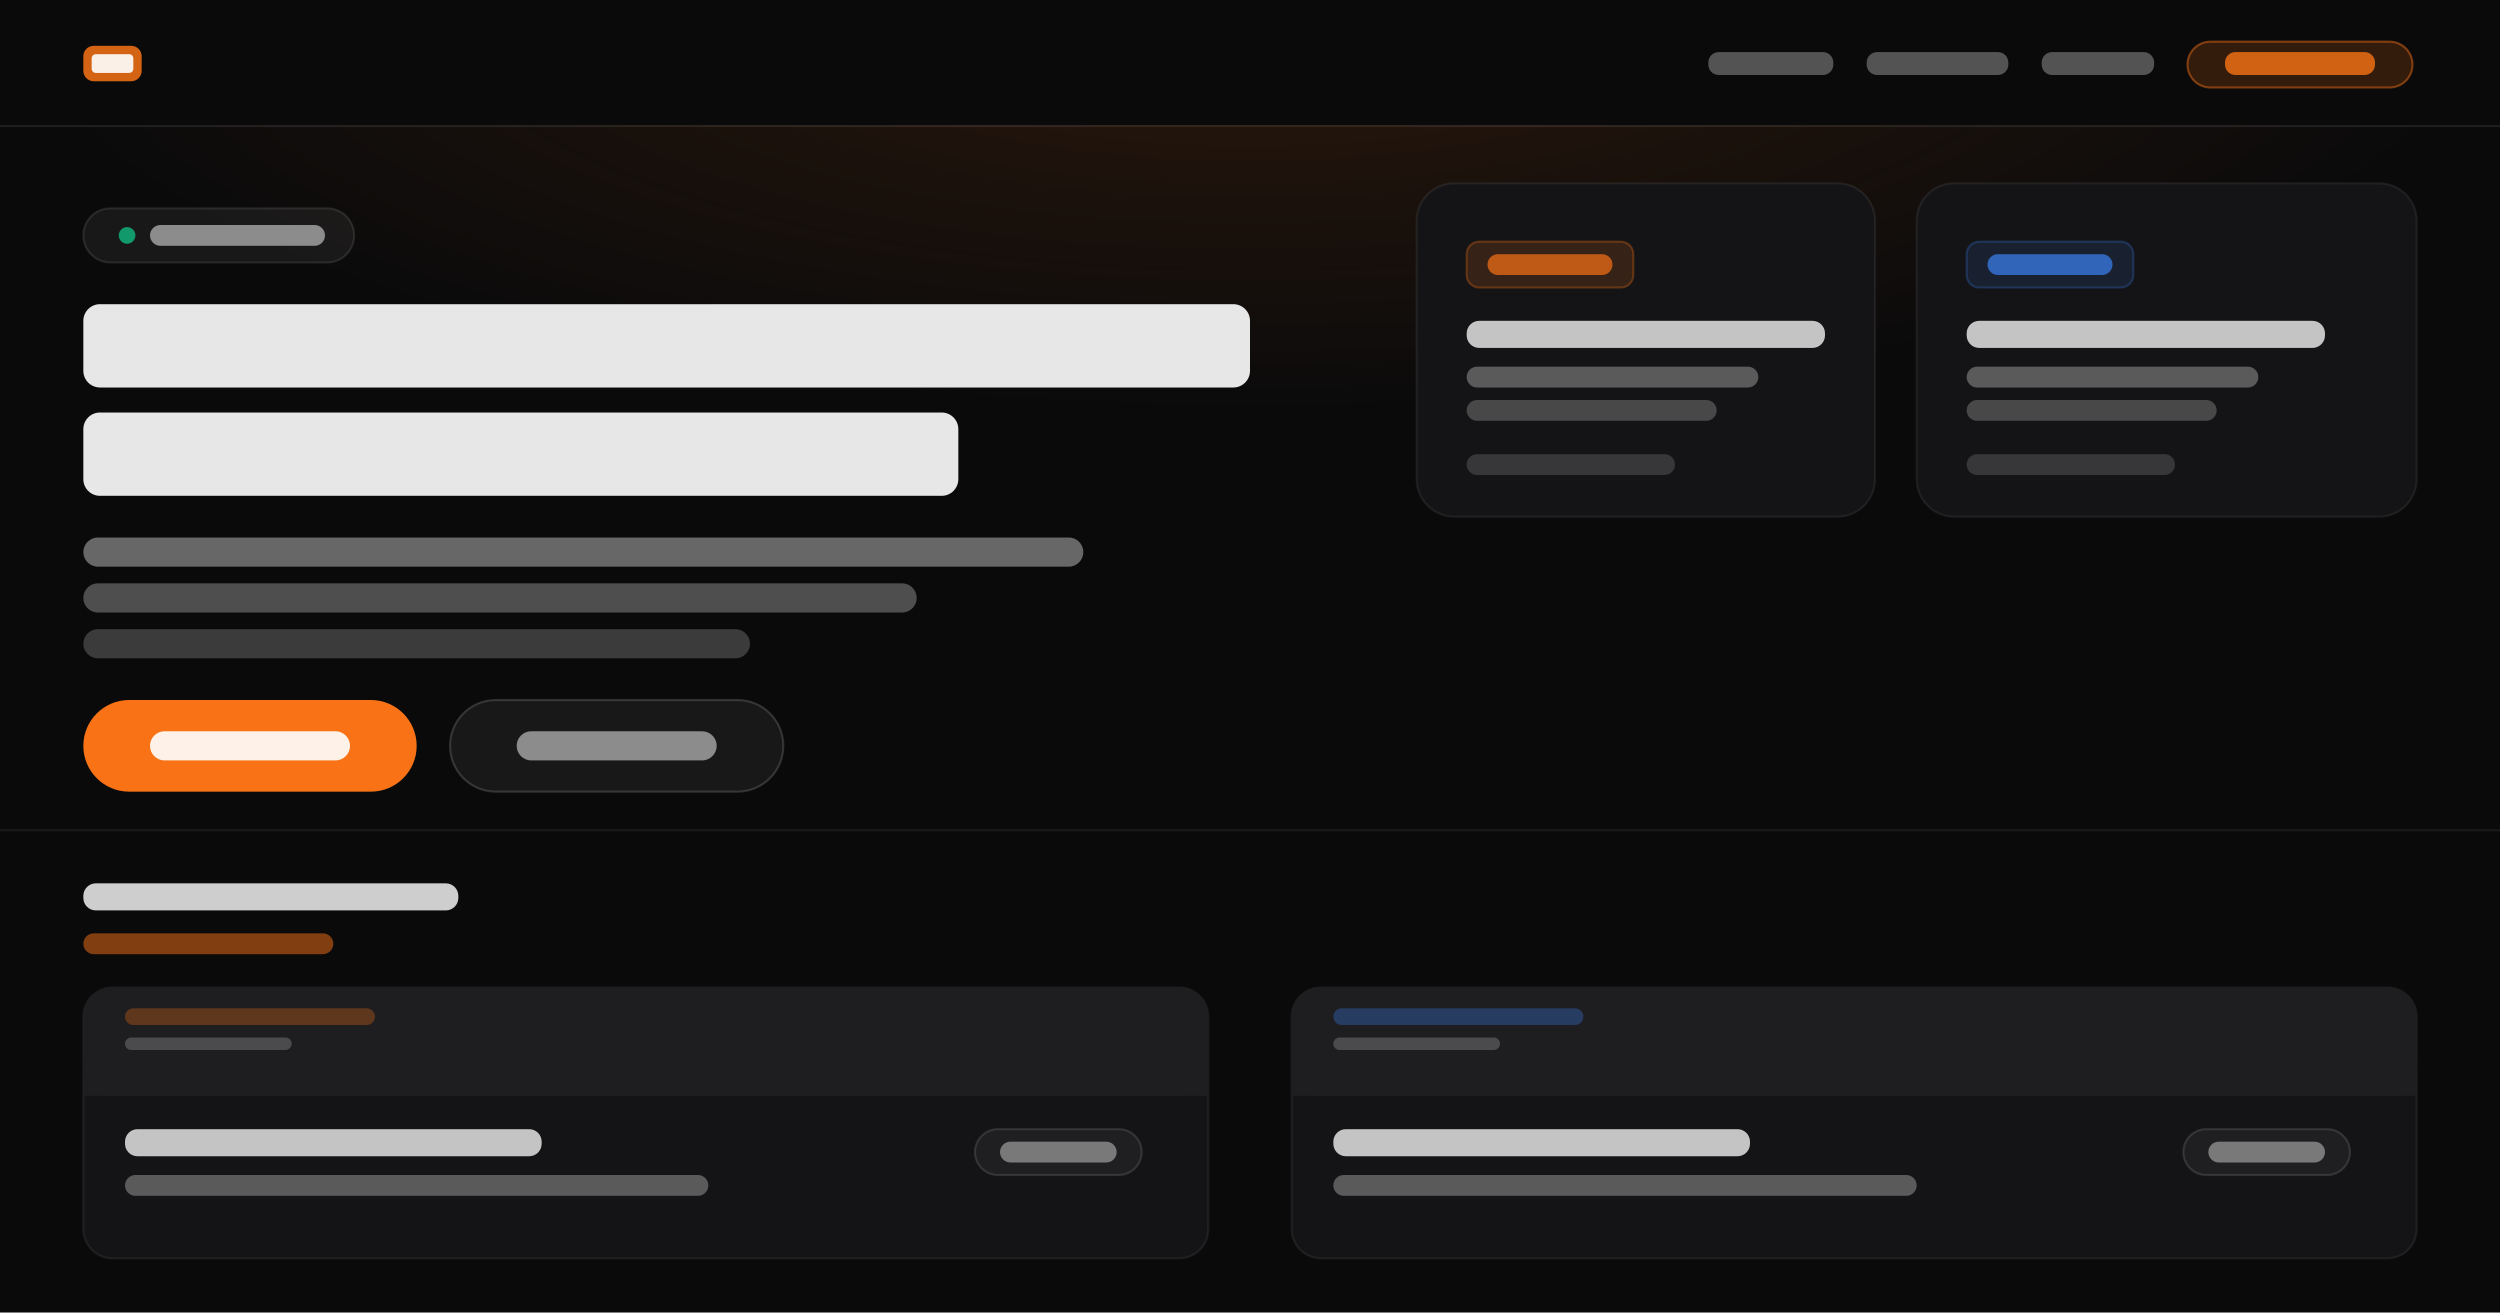
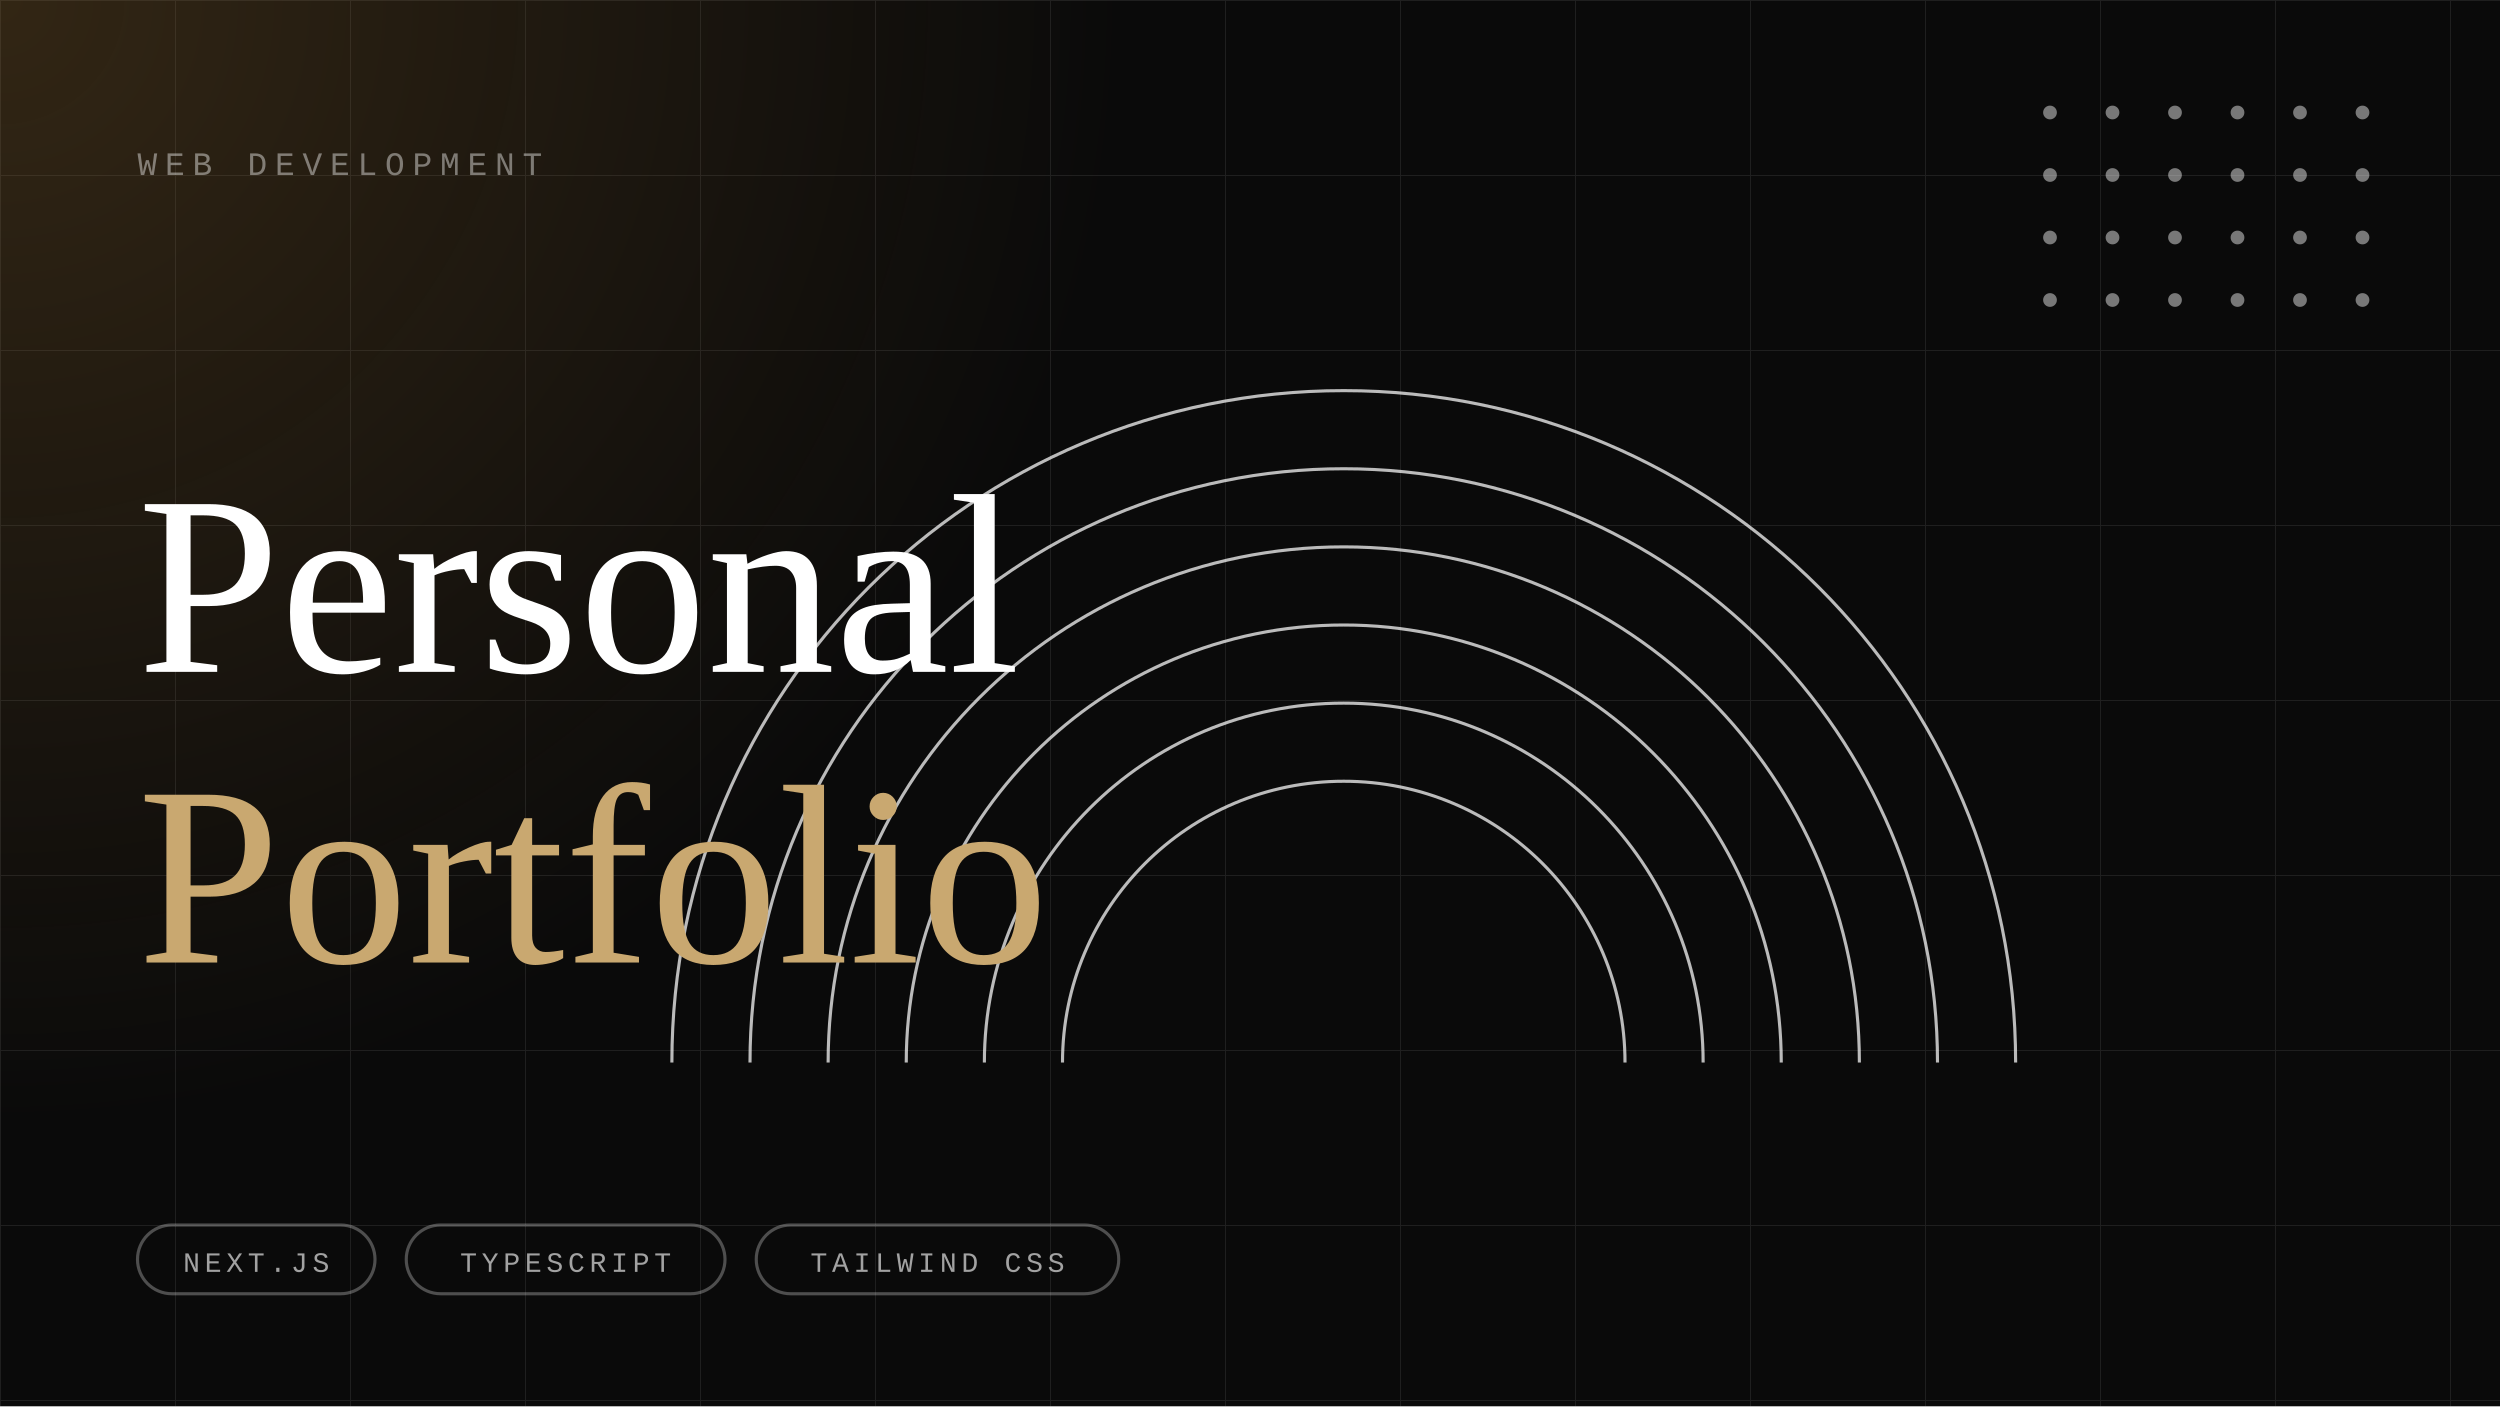
- <svg xmlns="http://www.w3.org/2000/svg" width="1200" height="630" viewBox="0 0 1200 630" fill="none">
-   <rect width="1200" height="630" fill="#0a0a0b" />
-   <radialGradient id="heroGlow" cx="50%" cy="0%" r="50%">
-     <stop offset="0%" stop-color="#F97316" stop-opacity="0.14" />
-     <stop offset="100%" stop-color="#F97316" stop-opacity="0" />
-   </radialGradient>
-   <rect width="1200" height="400" fill="url(#heroGlow)" />
-   <rect width="1200" height="60" fill="#0a0a0b" />
-   <rect width="1200" height="1" y="60" fill="#ffffff" fill-opacity="0.08" />
-   <rect x="40" y="22" width="28" height="17" rx="5" fill="#F97316" fill-opacity="0.85" />
-   <rect x="44" y="26" width="20" height="9" rx="2" fill="#ffffff" fill-opacity="0.9" />
-   <rect x="820" y="25" width="60" height="11" rx="5" fill="#ffffff" fill-opacity="0.3" />
-   <rect x="896" y="25" width="68" height="11" rx="5" fill="#ffffff" fill-opacity="0.3" />
-   <rect x="980" y="25" width="54" height="11" rx="5" fill="#ffffff" fill-opacity="0.3" />
-   <rect x="1050" y="20" width="108" height="22" rx="11" fill="#F97316" fill-opacity="0.18" />
-   <rect x="1050" y="20" width="108" height="22" rx="11" stroke="#F97316" stroke-opacity="0.45" stroke-width="1" />
-   <rect x="1068" y="25" width="72" height="11" rx="5" fill="#F97316" fill-opacity="0.8" />
-   <rect x="40" y="100" width="130" height="26" rx="13" fill="#ffffff" fill-opacity="0.06" />
-   <rect x="40" y="100" width="130" height="26" rx="13" stroke="#ffffff" stroke-opacity="0.1" stroke-width="1" />
-   <circle cx="61" cy="113" r="4" fill="#10B981" fill-opacity="0.8" />
-   <rect x="72" y="108" width="84" height="10" rx="5" fill="#ffffff" fill-opacity="0.5" />
-   <rect x="40" y="146" width="560" height="40" rx="8" fill="#ffffff" fill-opacity="0.9" />
-   <rect x="40" y="198" width="420" height="40" rx="8" fill="#ffffff" fill-opacity="0.9" />
-   <rect x="40" y="258" width="480" height="14" rx="7" fill="#ffffff" fill-opacity="0.38" />
-   <rect x="40" y="280" width="400" height="14" rx="7" fill="#ffffff" fill-opacity="0.28" />
-   <rect x="40" y="302" width="320" height="14" rx="7" fill="#ffffff" fill-opacity="0.2" />
-   <rect x="40" y="336" width="160" height="44" rx="22" fill="#F97316" />
-   <rect x="72" y="351" width="96" height="14" rx="7" fill="#ffffff" fill-opacity="0.9" />
-   <rect x="216" y="336" width="160" height="44" rx="22" fill="#ffffff" fill-opacity="0.06" />
-   <rect x="216" y="336" width="160" height="44" rx="22" stroke="#ffffff" stroke-opacity="0.15" stroke-width="1" />
-   <rect x="248" y="351" width="96" height="14" rx="7" fill="#ffffff" fill-opacity="0.5" />
-   <rect x="680" y="88" width="220" height="160" rx="18" fill="#141416" />
-   <rect x="680" y="88" width="220" height="160" rx="18" stroke="#ffffff" stroke-opacity="0.07" stroke-width="1" />
-   <rect x="704" y="116" width="80" height="22" rx="6" fill="#F97316" fill-opacity="0.15" />
-   <rect x="704" y="116" width="80" height="22" rx="6" stroke="#F97316" stroke-opacity="0.3" stroke-width="1" />
-   <rect x="714" y="122" width="60" height="10" rx="5" fill="#F97316" fill-opacity="0.7" />
-   <rect x="704" y="154" width="172" height="13" rx="6" fill="#ffffff" fill-opacity="0.75" />
-   <rect x="704" y="176" width="140" height="10" rx="5" fill="#ffffff" fill-opacity="0.3" />
-   <rect x="704" y="192" width="120" height="10" rx="5" fill="#ffffff" fill-opacity="0.22" />
-   <rect x="704" y="218" width="100" height="10" rx="5" fill="#ffffff" fill-opacity="0.15" />
-   <rect x="920" y="88" width="240" height="160" rx="18" fill="#141416" />
-   <rect x="920" y="88" width="240" height="160" rx="18" stroke="#ffffff" stroke-opacity="0.07" stroke-width="1" />
-   <rect x="944" y="116" width="80" height="22" rx="6" fill="#3B82F6" fill-opacity="0.12" />
-   <rect x="944" y="116" width="80" height="22" rx="6" stroke="#3B82F6" stroke-opacity="0.25" stroke-width="1" />
-   <rect x="954" y="122" width="60" height="10" rx="5" fill="#3B82F6" fill-opacity="0.7" />
-   <rect x="944" y="154" width="172" height="13" rx="6" fill="#ffffff" fill-opacity="0.75" />
-   <rect x="944" y="176" width="140" height="10" rx="5" fill="#ffffff" fill-opacity="0.3" />
-   <rect x="944" y="192" width="120" height="10" rx="5" fill="#ffffff" fill-opacity="0.22" />
-   <rect x="944" y="218" width="100" height="10" rx="5" fill="#ffffff" fill-opacity="0.15" />
-   <rect x="0" y="398" width="1200" height="1" fill="#ffffff" fill-opacity="0.07" />
-   <rect x="40" y="424" width="180" height="13" rx="6" fill="#ffffff" fill-opacity="0.8" />
-   <rect x="40" y="448" width="120" height="10" rx="5" fill="#F97316" fill-opacity="0.5" />
-   <rect x="40" y="474" width="540" height="130" rx="14" fill="#141416" />
-   <rect x="40" y="474" width="540" height="130" rx="14" stroke="#ffffff" stroke-opacity="0.07" stroke-width="1" />
-   <rect x="40" y="474" width="540" height="52" rx="14" fill="#1e1e20" />
-   <rect x="40" y="510" width="540" height="16" fill="#1e1e20" />
-   <rect x="60" y="484" width="120" height="8" rx="4" fill="#F97316" fill-opacity="0.3" />
-   <rect x="60" y="498" width="80" height="6" rx="3" fill="#ffffff" fill-opacity="0.2" />
-   <rect x="60" y="542" width="200" height="13" rx="6" fill="#ffffff" fill-opacity="0.75" />
-   <rect x="60" y="564" width="280" height="10" rx="5" fill="#ffffff" fill-opacity="0.3" />
-   <rect x="468" y="542" width="80" height="22" rx="11" fill="#ffffff" fill-opacity="0.05" />
-   <rect x="468" y="542" width="80" height="22" rx="11" stroke="#ffffff" stroke-opacity="0.12" stroke-width="1" />
-   <rect x="480" y="548" width="56" height="10" rx="5" fill="#ffffff" fill-opacity="0.4" />
-   <rect x="620" y="474" width="540" height="130" rx="14" fill="#141416" />
-   <rect x="620" y="474" width="540" height="130" rx="14" stroke="#ffffff" stroke-opacity="0.07" stroke-width="1" />
-   <rect x="620" y="474" width="540" height="52" rx="14" fill="#1e1e20" />
-   <rect x="620" y="510" width="540" height="16" fill="#1e1e20" />
-   <rect x="640" y="484" width="120" height="8" rx="4" fill="#3B82F6" fill-opacity="0.3" />
-   <rect x="640" y="498" width="80" height="6" rx="3" fill="#ffffff" fill-opacity="0.2" />
-   <rect x="640" y="542" width="200" height="13" rx="6" fill="#ffffff" fill-opacity="0.75" />
-   <rect x="640" y="564" width="280" height="10" rx="5" fill="#ffffff" fill-opacity="0.3" />
-   <rect x="1048" y="542" width="80" height="22" rx="11" fill="#ffffff" fill-opacity="0.05" />
-   <rect x="1048" y="542" width="80" height="22" rx="11" stroke="#ffffff" stroke-opacity="0.12" stroke-width="1" />
-   <rect x="1060" y="548" width="56" height="10" rx="5" fill="#ffffff" fill-opacity="0.4" />
+ <svg xmlns="http://www.w3.org/2000/svg" viewBox="0 0 800 450" width="800" height="450">
+   <defs>
+     <pattern id="grid" width="56" height="56" patternUnits="userSpaceOnUse">
+       <path d="M 56 0 L 0 0 0 56" fill="none" stroke="rgba(255,255,255,0.09)" stroke-width="0.6" />
+     </pattern>
+     <radialGradient id="glow" cx="0" cy="0" r="360" gradientUnits="userSpaceOnUse">
+       <stop offset="0%" stop-color="#9B6F30" stop-opacity="0.28" />
+       <stop offset="100%" stop-color="#9B6F30" stop-opacity="0" />
+     </radialGradient>
+   </defs>
+   <rect width="800" height="450" fill="#0a0a0a" />
+   <rect width="800" height="450" fill="url(#grid)" />
+   <rect width="800" height="450" fill="url(#glow)" />
+   <g fill="rgba(255,255,255,0.45)">
+     <circle cx="656" cy="36" r="2.2" />
+     <circle cx="676" cy="36" r="2.2" />
+     <circle cx="696" cy="36" r="2.2" />
+     <circle cx="716" cy="36" r="2.2" />
+     <circle cx="736" cy="36" r="2.2" />
+     <circle cx="756" cy="36" r="2.2" />
+     <circle cx="656" cy="56" r="2.2" />
+     <circle cx="676" cy="56" r="2.2" />
+     <circle cx="696" cy="56" r="2.2" />
+     <circle cx="716" cy="56" r="2.2" />
+     <circle cx="736" cy="56" r="2.2" />
+     <circle cx="756" cy="56" r="2.2" />
+     <circle cx="656" cy="76" r="2.2" />
+     <circle cx="676" cy="76" r="2.2" />
+     <circle cx="696" cy="76" r="2.2" />
+     <circle cx="716" cy="76" r="2.2" />
+     <circle cx="736" cy="76" r="2.2" />
+     <circle cx="756" cy="76" r="2.2" />
+     <circle cx="656" cy="96" r="2.2" />
+     <circle cx="676" cy="96" r="2.2" />
+     <circle cx="696" cy="96" r="2.2" />
+     <circle cx="716" cy="96" r="2.2" />
+     <circle cx="736" cy="96" r="2.2" />
+     <circle cx="756" cy="96" r="2.2" />
+   </g>
+   <text x="44" y="56" font-family="'Courier New', Courier, monospace" font-size="10.5" letter-spacing="2.5" fill="rgba(255,255,255,0.42)">WEB DEVELOPMENT</text>
+   <g fill="none" stroke="rgba(255,255,255,0.72)" stroke-width="1">
+     <path d="M 340 340 A 90 90 0 0 1 520 340" />
+     <path d="M 315 340 A 115 115 0 0 1 545 340" />
+     <path d="M 290 340 A 140 140 0 0 1 570 340" />
+     <path d="M 265 340 A 165 165 0 0 1 595 340" />
+     <path d="M 240 340 A 190 190 0 0 1 620 340" />
+     <path d="M 215 340 A 215 215 0 0 1 645 340" />
+   </g>
+   <text x="44" y="215" font-family="Georgia, 'Times New Roman', serif" font-size="82" font-weight="400" fill="white">Personal</text>
+   <text x="44" y="308" font-family="Georgia, 'Times New Roman', serif" font-size="82" font-weight="400" fill="#C9A870">Portfolio</text>
+   <rect x="44" y="392" width="76" height="22" rx="11" fill="none" stroke="rgba(255,255,255,0.28)" stroke-width="1" />
+   <text x="82" y="407" text-anchor="middle" font-family="'Courier New', Courier, monospace" font-size="9" letter-spacing="1.5" fill="rgba(255,255,255,0.62)">NEXT.JS</text>
+   <rect x="130" y="392" width="102" height="22" rx="11" fill="none" stroke="rgba(255,255,255,0.28)" stroke-width="1" />
+   <text x="181" y="407" text-anchor="middle" font-family="'Courier New', Courier, monospace" font-size="9" letter-spacing="1.5" fill="rgba(255,255,255,0.62)">TYPESCRIPT</text>
+   <rect x="242" y="392" width="116" height="22" rx="11" fill="none" stroke="rgba(255,255,255,0.28)" stroke-width="1" />
+   <text x="300" y="407" text-anchor="middle" font-family="'Courier New', Courier, monospace" font-size="9" letter-spacing="1.5" fill="rgba(255,255,255,0.62)">TAILWIND CSS</text>
</svg>
